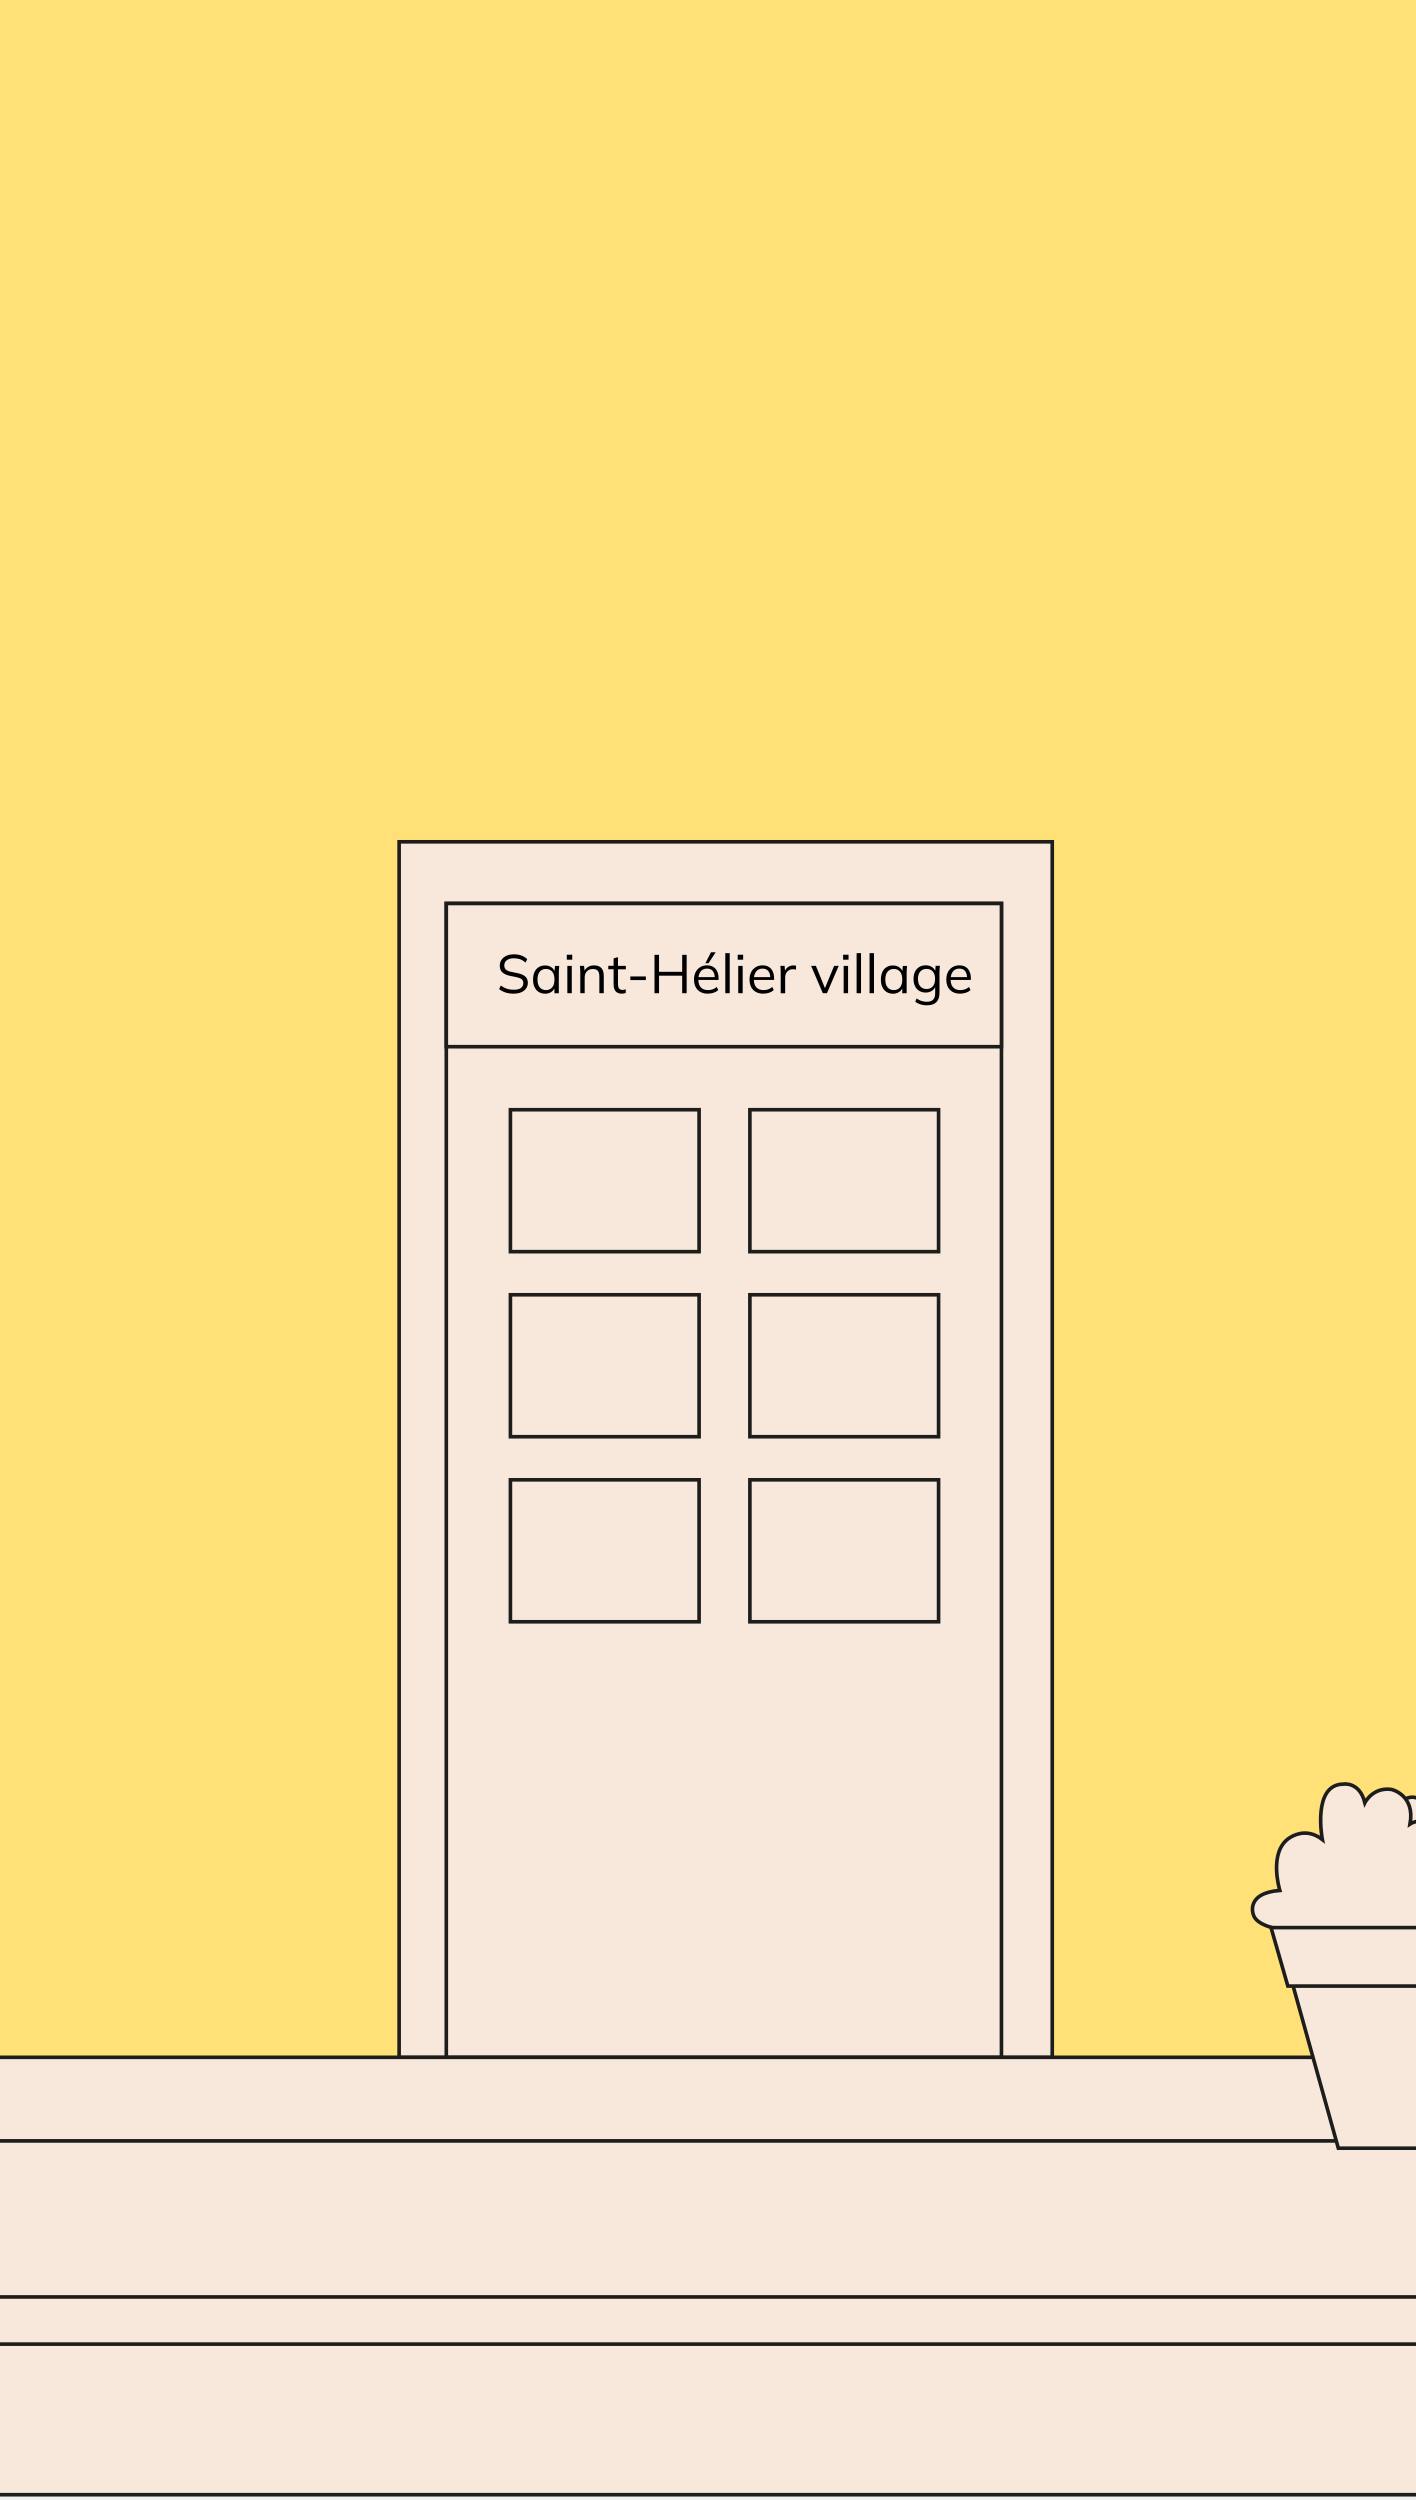
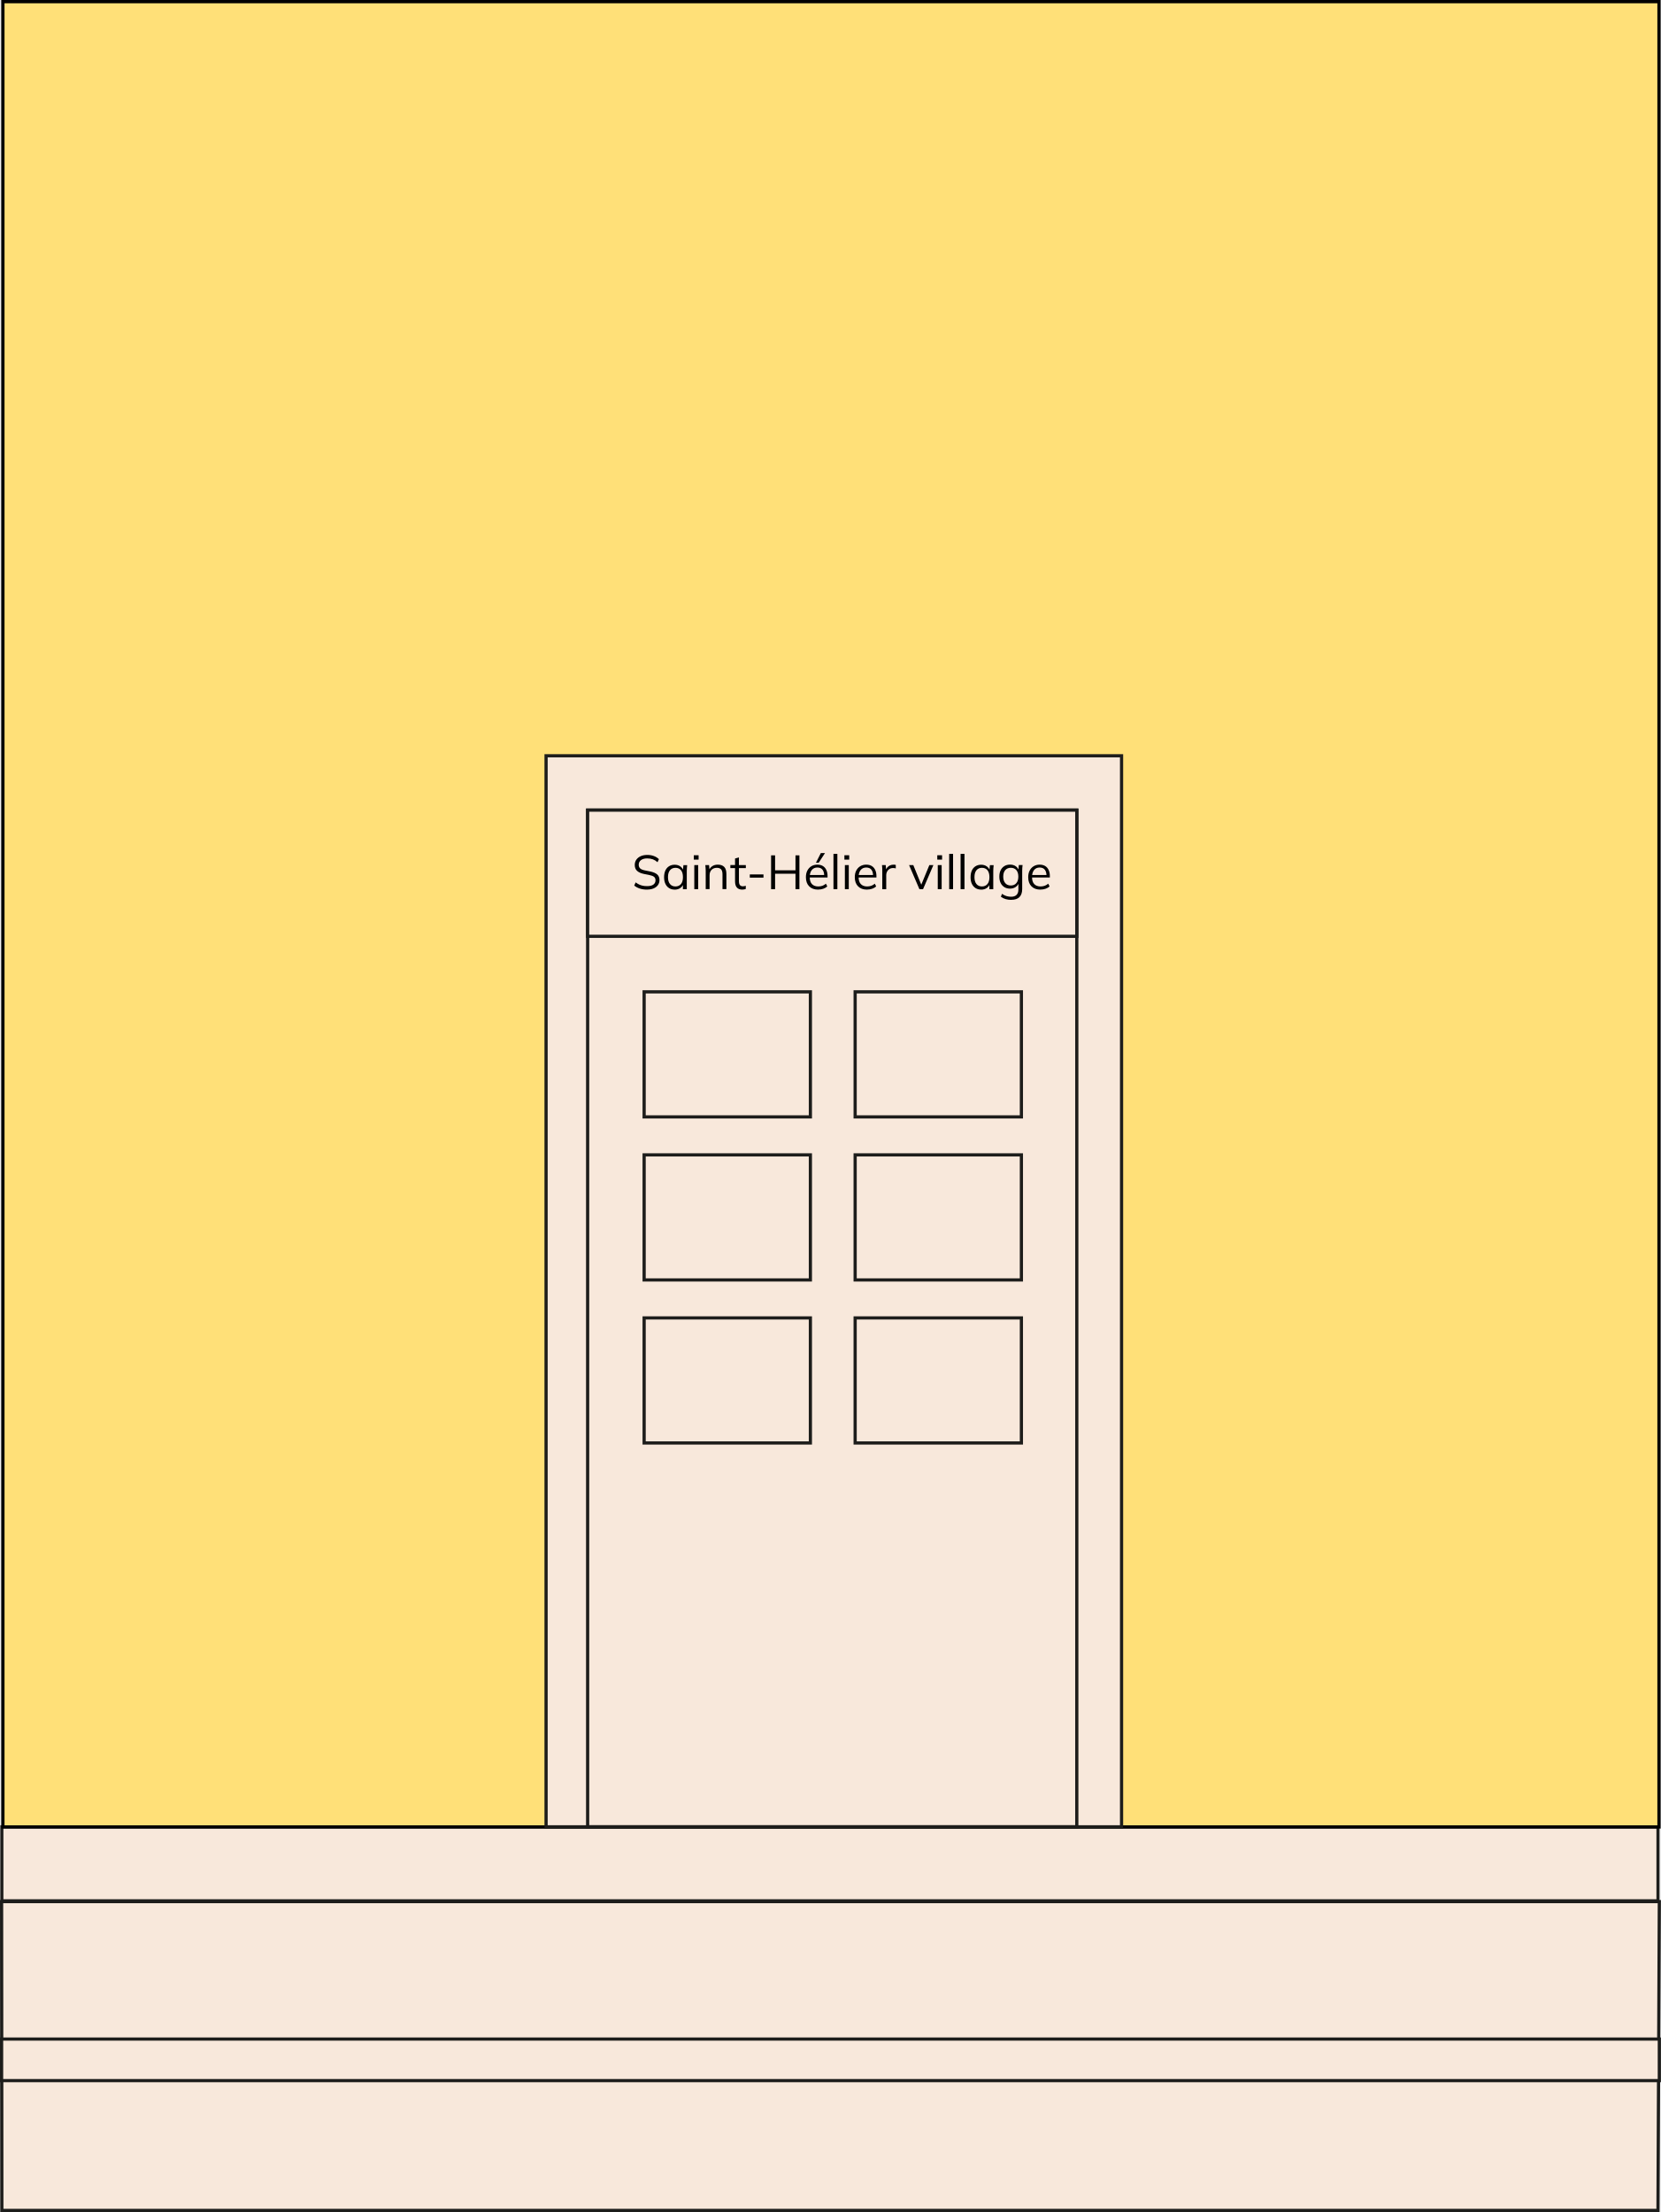
- <svg xmlns="http://www.w3.org/2000/svg" width="390" height="689" viewBox="0 0 390 689" fill="none">
-   <g clip-path="url(#clip0_666_451)">
-     <path d="M395 183H-7V591H395V183Z" fill="#FFE178" stroke="black" stroke-width="0.75" stroke-miterlimit="10" />
-     <path d="M290 232H110V567.05H290V232Z" fill="#F8E8DB" stroke="#1D1D1B" stroke-miterlimit="10" />
-     <path d="M276 248.99H123V567.02H276V248.99Z" fill="#F8E8DB" stroke="#1D1D1B" stroke-miterlimit="10" />
-     <path d="M389 567H-7V592H389V567Z" fill="#F8E8DB" stroke="#1D1D1B" stroke-miterlimit="10" />
-     <path d="M192.67 305.84H140.67V344.96H192.67V305.84Z" fill="#F8E8DB" stroke="#1D1D1B" stroke-miterlimit="10" />
-     <path d="M258.67 305.84H206.67V344.96H258.67V305.84Z" fill="#F8E8DB" stroke="#1D1D1B" stroke-miterlimit="10" />
-     <path d="M192.67 356.84H140.67V395.96H192.67V356.84Z" fill="#F8E8DB" stroke="#1D1D1B" stroke-miterlimit="10" />
-     <path d="M258.67 356.84H206.67V395.96H258.67V356.84Z" fill="#F8E8DB" stroke="#1D1D1B" stroke-miterlimit="10" />
-     <path d="M192.67 407.84H140.67V446.96H192.67V407.84Z" fill="#F8E8DB" stroke="#1D1D1B" stroke-miterlimit="10" />
-     <path d="M258.67 407.84H206.67V446.96H258.67V407.84Z" fill="#F8E8DB" stroke="#1D1D1B" stroke-miterlimit="10" />
-     <path d="M276 249H123V288.47H276V249Z" fill="#F8E8DB" stroke="#1D1D1B" stroke-miterlimit="10" />
-     <path d="M141.6 273.86C140.75 273.86 139.99 273.75 139.32 273.53C138.65 273.31 138.07 273 137.57 272.59L138.02 271.6C138.37 271.86 138.72 272.08 139.08 272.25C139.44 272.42 139.82 272.56 140.23 272.64C140.64 272.73 141.1 272.77 141.61 272.77C142.5 272.77 143.16 272.6 143.59 272.27C144.02 271.94 144.23 271.5 144.23 270.95C144.23 270.48 144.08 270.12 143.78 269.87C143.48 269.62 142.95 269.42 142.2 269.27L140.62 268.96C139.65 268.76 138.93 268.43 138.45 267.98C137.97 267.53 137.74 266.92 137.74 266.15C137.74 265.52 137.9 264.97 138.23 264.5C138.56 264.03 139.01 263.67 139.6 263.4C140.19 263.14 140.87 263.01 141.65 263.01C142.43 263.01 143.08 263.12 143.7 263.35C144.32 263.57 144.85 263.9 145.29 264.33L144.86 265.29C144.39 264.87 143.9 264.57 143.38 264.38C142.86 264.2 142.28 264.1 141.63 264.1C140.81 264.1 140.16 264.28 139.69 264.63C139.22 264.98 138.98 265.47 138.98 266.08C138.98 266.57 139.13 266.95 139.43 267.23C139.73 267.51 140.22 267.71 140.91 267.85L142.5 268.17C143.52 268.38 144.27 268.69 144.75 269.11C145.23 269.53 145.47 270.12 145.47 270.88C145.47 271.46 145.31 271.97 145 272.42C144.68 272.87 144.24 273.22 143.66 273.47C143.08 273.72 142.39 273.85 141.59 273.85L141.6 273.86Z" fill="black" />
-     <path d="M150.23 273.86C149.56 273.86 148.98 273.7 148.48 273.39C147.98 273.08 147.59 272.63 147.32 272.05C147.04 271.47 146.91 270.77 146.91 269.97C146.91 269.17 147.05 268.45 147.32 267.87C147.59 267.29 147.98 266.85 148.48 266.54C148.98 266.23 149.56 266.08 150.23 266.08C150.9 266.08 151.5 266.25 151.99 266.6C152.48 266.95 152.81 267.41 152.97 268H152.79L152.96 266.21H154.13C154.1 266.5 154.07 266.79 154.05 267.09C154.03 267.38 154.01 267.67 154.01 267.95V273.74H152.8V271.97H152.97C152.81 272.56 152.48 273.02 151.98 273.36C151.48 273.7 150.9 273.87 150.24 273.87L150.23 273.86ZM150.47 272.87C151.19 272.87 151.76 272.62 152.18 272.13C152.6 271.64 152.81 270.91 152.81 269.96C152.81 269.01 152.6 268.27 152.18 267.78C151.76 267.29 151.19 267.04 150.47 267.04C149.75 267.04 149.19 267.29 148.77 267.78C148.34 268.28 148.13 269 148.13 269.96C148.13 270.92 148.34 271.63 148.77 272.13C149.19 272.63 149.76 272.87 150.47 272.87Z" fill="black" />
-     <path d="M156.21 264.49V263.12H157.71V264.49H156.21ZM156.36 273.73V266.2H157.58V273.73H156.36Z" fill="black" />
-     <path d="M159.93 273.73V267.94C159.93 267.66 159.92 267.37 159.89 267.08C159.86 266.79 159.84 266.49 159.81 266.2H160.98L161.13 267.85H160.95C161.17 267.27 161.52 266.83 162.01 266.52C162.49 266.21 163.06 266.06 163.7 266.06C164.59 266.06 165.26 266.3 165.72 266.77C166.18 267.24 166.4 267.99 166.4 269.01V273.72H165.18V269.09C165.18 268.38 165.04 267.86 164.75 267.54C164.46 267.22 164.02 267.05 163.42 267.05C162.72 267.05 162.17 267.26 161.75 267.69C161.34 268.12 161.14 268.69 161.14 269.42V273.72H159.92L159.93 273.73Z" fill="black" />
-     <path d="M171.39 273.86C170.65 273.86 170.08 273.65 169.69 273.22C169.3 272.8 169.11 272.15 169.11 271.29V267.13H167.64V266.18H169.11V264.13L170.32 263.79V266.19H172.48V267.14H170.32V271.16C170.32 271.76 170.42 272.19 170.63 272.44C170.84 272.69 171.14 272.82 171.55 272.82C171.74 272.82 171.91 272.8 172.06 272.77C172.21 272.73 172.35 272.69 172.46 272.64V273.66C172.32 273.72 172.15 273.77 171.96 273.8C171.77 273.83 171.57 273.85 171.38 273.85L171.39 273.86Z" fill="black" />
-     <path d="M173.72 270.11V269.11H178V270.11H173.72Z" fill="black" />
-     <path d="M180.38 273.73V263.15H181.63V267.83H188.01V263.15H189.24V273.73H188.01V268.9H181.63V273.73H180.38Z" fill="black" />
-     <path d="M195.08 273.86C193.9 273.86 192.97 273.52 192.29 272.83C191.61 272.15 191.27 271.19 191.27 269.97C191.27 269.18 191.42 268.49 191.72 267.91C192.02 267.33 192.44 266.87 192.98 266.54C193.52 266.22 194.14 266.05 194.84 266.05C195.54 266.05 196.11 266.2 196.58 266.48C197.05 266.77 197.41 267.18 197.66 267.72C197.91 268.26 198.04 268.89 198.04 269.62V270.07H192.21V269.3H197.25L196.99 269.5C196.99 268.7 196.81 268.08 196.45 267.62C196.09 267.17 195.56 266.95 194.85 266.95C194.1 266.95 193.52 267.21 193.1 267.74C192.68 268.27 192.47 268.97 192.47 269.86V270C192.47 270.94 192.7 271.65 193.17 272.14C193.63 272.62 194.29 272.87 195.13 272.87C195.58 272.87 196 272.8 196.4 272.67C196.8 272.54 197.17 272.31 197.53 272L197.95 272.85C197.62 273.17 197.2 273.42 196.7 273.59C196.19 273.76 195.66 273.85 195.1 273.85L195.08 273.86ZM194.4 265.47L195.94 262.44H197.24L195.26 265.47H194.39H194.4Z" fill="black" />
-     <path d="M199.89 273.73V262.69H201.11V273.73H199.89Z" fill="black" />
-     <path d="M203.31 264.49V263.12H204.81V264.49H203.31ZM203.46 273.73V266.2H204.68V273.73H203.46Z" fill="black" />
-     <path d="M210.38 273.86C209.2 273.86 208.27 273.52 207.59 272.83C206.91 272.15 206.57 271.19 206.57 269.97C206.57 269.18 206.72 268.49 207.02 267.91C207.32 267.33 207.74 266.87 208.28 266.54C208.82 266.22 209.44 266.05 210.14 266.05C210.84 266.05 211.41 266.2 211.88 266.48C212.35 266.77 212.71 267.18 212.96 267.72C213.21 268.26 213.34 268.89 213.34 269.62V270.07H207.51V269.3H212.55L212.29 269.5C212.29 268.7 212.11 268.08 211.75 267.62C211.39 267.17 210.86 266.95 210.15 266.95C209.4 266.95 208.82 267.21 208.4 267.74C207.98 268.27 207.77 268.97 207.77 269.86V270C207.77 270.94 208 271.65 208.47 272.14C208.93 272.62 209.59 272.87 210.43 272.87C210.88 272.87 211.3 272.8 211.7 272.67C212.1 272.54 212.47 272.31 212.83 272L213.25 272.85C212.92 273.17 212.5 273.42 212 273.59C211.49 273.76 210.96 273.85 210.4 273.85L210.38 273.86Z" fill="black" />
-     <path d="M215.16 273.73V268.02C215.16 267.72 215.16 267.41 215.14 267.1C215.12 266.79 215.1 266.49 215.07 266.2H216.24L216.39 268.03L216.18 268.05C216.28 267.6 216.46 267.23 216.71 266.94C216.96 266.65 217.25 266.43 217.59 266.29C217.93 266.14 218.29 266.07 218.66 266.07C218.81 266.07 218.94 266.07 219.06 266.08C219.17 266.09 219.28 266.12 219.38 266.16V267.24C219.21 267.19 219.08 267.16 218.95 267.14C218.83 267.13 218.68 267.12 218.52 267.12C218.08 267.12 217.7 267.23 217.37 267.44C217.04 267.65 216.8 267.92 216.64 268.25C216.48 268.58 216.39 268.93 216.39 269.3V273.74H215.16V273.73Z" fill="black" />
-     <path d="M226.77 273.73L223.54 266.2H224.86L227.56 272.83H227.15L229.88 266.2H231.14L227.91 273.73H226.76H226.77Z" fill="black" />
-     <path d="M232.36 264.49V263.12H233.86V264.49H232.36ZM232.51 273.73V266.2H233.73V273.73H232.51Z" fill="black" />
-     <path d="M236.08 273.73V262.69H237.3V273.73H236.08Z" fill="black" />
-     <path d="M239.65 273.73V262.69H240.87V273.73H239.65Z" fill="black" />
-     <path d="M246.09 273.86C245.42 273.86 244.84 273.7 244.34 273.39C243.84 273.08 243.45 272.63 243.18 272.05C242.9 271.47 242.77 270.77 242.77 269.97C242.77 269.17 242.91 268.45 243.18 267.87C243.45 267.29 243.84 266.85 244.34 266.54C244.84 266.23 245.42 266.08 246.09 266.08C246.76 266.08 247.36 266.25 247.85 266.6C248.34 266.95 248.67 267.41 248.83 268H248.65L248.82 266.21H249.99C249.96 266.5 249.93 266.79 249.91 267.09C249.89 267.38 249.87 267.67 249.87 267.95V273.74H248.66V271.97H248.83C248.67 272.56 248.34 273.02 247.84 273.36C247.34 273.7 246.76 273.87 246.1 273.87L246.09 273.86ZM246.33 272.87C247.05 272.87 247.62 272.62 248.04 272.13C248.46 271.64 248.67 270.91 248.67 269.96C248.67 269.01 248.46 268.27 248.04 267.78C247.62 267.29 247.05 267.04 246.33 267.04C245.61 267.04 245.05 267.29 244.63 267.78C244.2 268.28 243.99 269 243.99 269.96C243.99 270.92 244.2 271.63 244.63 272.13C245.05 272.63 245.62 272.87 246.33 272.87Z" fill="black" />
-     <path d="M255.54 277.07C254.89 277.07 254.29 276.99 253.74 276.83C253.19 276.67 252.7 276.42 252.25 276.09L252.61 275.17C252.92 275.39 253.23 275.56 253.53 275.7C253.83 275.83 254.14 275.93 254.46 275.99C254.78 276.05 255.12 276.09 255.48 276.09C256.22 276.09 256.78 275.89 257.16 275.51C257.54 275.12 257.73 274.56 257.73 273.84V271.63H257.88C257.72 272.22 257.39 272.69 256.89 273.03C256.39 273.37 255.81 273.55 255.14 273.55C254.47 273.55 253.85 273.4 253.35 273.09C252.85 272.78 252.45 272.35 252.18 271.78C251.9 271.22 251.77 270.55 251.77 269.78C251.77 269.01 251.91 268.36 252.18 267.8C252.45 267.24 252.85 266.81 253.35 266.5C253.85 266.19 254.45 266.04 255.14 266.04C255.83 266.04 256.41 266.21 256.9 266.55C257.4 266.89 257.72 267.36 257.88 267.96L257.73 267.81L257.86 266.17H259.04C259 266.46 258.97 266.75 258.95 267.05C258.93 267.34 258.92 267.63 258.92 267.91V273.66C258.92 274.78 258.63 275.62 258.06 276.2C257.48 276.77 256.64 277.05 255.53 277.05L255.54 277.07ZM255.36 272.57C256.09 272.57 256.66 272.33 257.08 271.84C257.5 271.36 257.71 270.67 257.71 269.79C257.71 268.91 257.5 268.23 257.08 267.75C256.66 267.27 256.08 267.03 255.36 267.03C254.64 267.03 254.06 267.27 253.63 267.75C253.2 268.23 252.99 268.91 252.99 269.79C252.99 270.67 253.2 271.35 253.63 271.84C254.06 272.33 254.63 272.57 255.36 272.57Z" fill="black" />
-     <path d="M264.61 273.86C263.43 273.86 262.5 273.52 261.82 272.83C261.14 272.15 260.8 271.19 260.8 269.97C260.8 269.18 260.95 268.49 261.25 267.91C261.55 267.33 261.97 266.87 262.51 266.54C263.05 266.22 263.67 266.05 264.37 266.05C265.07 266.05 265.64 266.2 266.11 266.48C266.58 266.77 266.94 267.18 267.19 267.72C267.44 268.26 267.57 268.89 267.57 269.62V270.07H261.74V269.3H266.78L266.52 269.5C266.52 268.7 266.34 268.08 265.98 267.62C265.62 267.17 265.09 266.95 264.38 266.95C263.63 266.95 263.05 267.21 262.63 267.74C262.21 268.27 262 268.97 262 269.86V270C262 270.94 262.23 271.65 262.7 272.14C263.16 272.62 263.82 272.87 264.66 272.87C265.11 272.87 265.53 272.8 265.93 272.67C266.33 272.54 266.7 272.31 267.06 272L267.48 272.85C267.15 273.17 266.73 273.42 266.23 273.59C265.72 273.76 265.19 273.85 264.63 273.85L264.61 273.86Z" fill="black" />
-     <path d="M779 590.04H-1946.5V687.54H779V590.04Z" fill="#F8E8DB" stroke="#1D1D1B" stroke-width="1.01" stroke-miterlimit="10" />
-     <path d="M778.06 566.56H389.06V591.26H778.06V566.56Z" fill="#FBF2EB" stroke="#1D1D1B" stroke-miterlimit="10" />
-     <path d="M393.74 499.03C393.74 499.03 396.67 493.9 403.99 495.37C405.6 495.69 407.65 498.3 405.45 500.5C405.45 500.5 411.31 499.77 415.7 500.5C418.12 500.9 423.76 503.43 420.09 509.29C420.09 509.29 428.68 507.56 431.81 514.42C433.17 517.4 432.54 523.21 425.95 526.14C425.95 526.14 431.08 530.53 419.36 532C419.36 532 399.59 537.86 387.14 532.73C387.14 532.73 377.24 505.28 384.94 497.58C390.8 491.72 393.73 499.04 393.73 499.04L393.74 499.03Z" fill="#F8E8DB" stroke="#1D1D1B" stroke-miterlimit="10" />
-     <path d="M366.64 532.72C366.64 532.72 346.87 533.45 345.4 527.59C345.4 527.59 343.2 521.73 352.72 521C352.72 521 349.35 510.09 355.65 506.35C357.44 505.29 360.78 504.15 364.44 506.98C364.44 506.98 361.51 491.7 370.3 491.7C370.3 491.7 374.69 490.97 376.16 496.83C376.16 496.83 378.36 492.44 383.48 493.17C383.48 493.17 390.07 494.63 388.61 502.69C388.61 502.69 390.81 501.23 394.47 501.96C394.47 501.96 403.26 504.16 398.86 511.48C398.86 511.48 416.44 510.75 406.92 523.2C406.92 523.2 412.78 526.86 405.46 532.72C405.46 532.72 394.47 535.1 383.12 535.01L366.64 532.72Z" fill="#F8E8DB" stroke="#1D1D1B" stroke-miterlimit="10" />
-     <path d="M356.39 547.36L368.84 592.04H405.38L416.53 547.36H418.67L423.04 531.25H350.3L354.93 547.36H356.39Z" fill="#F8E8DB" stroke="#1D1D1B" stroke-miterlimit="10" />
-     <path d="M416.53 547.36H356.76" stroke="#1D1D1B" stroke-miterlimit="10" />
-     <path d="M779 633.04H-1947.5V646.04H779V633.04Z" fill="#F8E8DB" stroke="#1D1D1B" stroke-miterlimit="10" />
-   </g>
-   <rect x="-7" y="-2" width="400" height="205" fill="#FFE178" />
+ <svg xmlns="http://www.w3.org/2000/svg" id="Calque_1" viewBox="0 0 519.5 691.96">
  <defs>
-     <clipPath id="clip0_666_451">
-       <rect width="2727.5" height="505.04" fill="white" transform="translate(-1948 183)" />
-     </clipPath>
+     <style>.cls-1{fill:#ffe078;stroke:#000;stroke-width:1.02px;}.cls-1,.cls-2,.cls-3,.cls-4{stroke-miterlimit:10;}.cls-2{stroke-width:.97px;}.cls-2,.cls-3,.cls-4{fill:#f8e8db;stroke:#1d1d1b;}.cls-3{stroke-width:1px;}.cls-5{stroke-width:0px;}</style>
  </defs>
+   <polygon class="cls-3" points="518.58 691.46 .58 691.46 .5 594.86 519 594.86 518.58 691.46" />
+   <rect class="cls-4" x=".5" y="637.86" width="518.5" height="13" />
+   <rect class="cls-2" x=".58" y="571.46" width="518" height="23.15" />
+   <rect class="cls-1" x=".9" y=".51" width="518" height="571" />
+   <rect class="cls-3" x="170.8" y="236.42" width="180" height="335.05" />
+   <rect class="cls-3" x="183.8" y="253.41" width="153" height="318.03" />
+   <rect class="cls-3" x="201.47" y="310.27" width="52" height="39.12" />
+   <rect class="cls-3" x="267.47" y="310.27" width="52" height="39.12" />
+   <rect class="cls-3" x="201.47" y="361.27" width="52" height="39.12" />
+   <rect class="cls-3" x="267.47" y="361.27" width="52" height="39.12" />
+   <rect class="cls-3" x="201.47" y="412.27" width="52" height="39.12" />
+   <rect class="cls-3" x="267.47" y="412.27" width="52" height="39.12" />
+   <rect class="cls-3" x="183.8" y="253.43" width="153" height="39.47" />
+   <path class="cls-5" d="M202.4,278.29c-.85,0-1.61-.11-2.28-.33s-1.25-.53-1.75-.94l.45-.99c.35.26.7.48,1.06.65.36.17.74.31,1.15.39.41.09.87.13,1.38.13.89,0,1.55-.17,1.98-.5s.64-.77.64-1.32c0-.47-.15-.83-.45-1.08-.3-.25-.83-.45-1.58-.6l-1.58-.31c-.97-.2-1.69-.53-2.17-.98-.48-.45-.71-1.06-.71-1.83,0-.63.16-1.18.49-1.65.33-.47.78-.83,1.37-1.1.59-.26,1.27-.39,2.05-.39s1.43.11,2.05.34c.62.22,1.15.55,1.59.98l-.43.96c-.47-.42-.96-.72-1.48-.91-.52-.18-1.1-.28-1.75-.28-.82,0-1.47.18-1.94.53-.47.35-.71.84-.71,1.45,0,.49.15.87.45,1.15.3.28.79.48,1.48.62l1.59.32c1.02.21,1.77.52,2.25.94.48.42.72,1.01.72,1.77,0,.58-.16,1.09-.47,1.54-.32.45-.76.8-1.34,1.05s-1.27.38-2.07.38Z" />
+   <path class="cls-5" d="M211.03,278.29c-.67,0-1.25-.16-1.75-.47-.5-.31-.89-.76-1.16-1.34-.28-.58-.41-1.28-.41-2.08s.14-1.52.41-2.1c.27-.58.66-1.02,1.16-1.33.5-.31,1.08-.46,1.75-.46s1.27.17,1.76.52.82.81.98,1.4h-.18l.17-1.79h1.17c-.03.29-.06.58-.08.88-.02.29-.04.58-.04.86v5.79h-1.21v-1.77h.17c-.16.59-.49,1.05-.99,1.39s-1.08.51-1.74.51ZM211.27,277.3c.72,0,1.29-.25,1.71-.74s.63-1.22.63-2.17-.21-1.69-.63-2.18-.99-.74-1.71-.74-1.28.25-1.7.74c-.43.5-.64,1.22-.64,2.18s.21,1.67.64,2.17c.42.5.99.74,1.7.74Z" />
+   <path class="cls-5" d="M217.01,268.91v-1.37h1.5v1.37h-1.5ZM217.16,278.15v-7.53h1.22v7.53h-1.22Z" />
+   <path class="cls-5" d="M220.73,278.15v-5.79c0-.28-.01-.57-.04-.86-.03-.29-.05-.59-.08-.88h1.17l.15,1.65h-.18c.22-.58.57-1.02,1.06-1.33.48-.31,1.05-.46,1.69-.46.89,0,1.56.24,2.02.71.46.47.68,1.22.68,2.24v4.71h-1.22v-4.63c0-.71-.14-1.23-.43-1.55s-.73-.49-1.33-.49c-.7,0-1.25.21-1.67.64-.41.43-.61,1-.61,1.73v4.3h-1.22Z" />
+   <path class="cls-5" d="M232.19,278.29c-.74,0-1.31-.21-1.7-.64-.39-.42-.58-1.07-.58-1.93v-4.16h-1.47v-.95h1.47v-2.05l1.21-.34v2.4h2.16v.95h-2.16v4.02c0,.6.1,1.03.31,1.28s.51.38.92.38c.19,0,.36-.02.51-.05.15-.04.29-.08.4-.13v1.02c-.14.06-.31.11-.5.14s-.39.05-.58.05Z" />
+   <path class="cls-5" d="M234.52,274.54v-1h4.28v1h-4.28Z" />
+   <path class="cls-5" d="M241.18,278.15v-10.58h1.25v4.68h6.38v-4.68h1.23v10.58h-1.23v-4.83h-6.38v4.83h-1.25Z" />
+   <path class="cls-5" d="M255.88,278.29c-1.18,0-2.11-.34-2.79-1.03-.68-.68-1.02-1.64-1.02-2.86,0-.79.15-1.48.45-2.06s.72-1.04,1.26-1.37c.54-.32,1.16-.49,1.86-.49s1.27.15,1.74.43c.47.29.83.7,1.08,1.24.25.54.38,1.17.38,1.9v.45h-5.83v-.77h5.04l-.26.2c0-.8-.18-1.42-.54-1.88-.36-.45-.89-.67-1.6-.67-.75,0-1.33.26-1.75.79s-.63,1.23-.63,2.12v.14c0,.94.23,1.65.7,2.14.46.48,1.12.73,1.96.73.45,0,.87-.07,1.27-.2.4-.13.77-.36,1.13-.67l.42.85c-.33.32-.75.57-1.25.74-.51.17-1.04.26-1.6.26ZM255.2,269.89l1.54-3.03h1.3l-1.98,3.03h-.87Z" />
+   <path class="cls-5" d="M260.69,278.15v-11.04h1.22v11.04h-1.22Z" />
+   <path class="cls-5" d="M264.11,268.91v-1.37h1.5v1.37h-1.5ZM264.26,278.15v-7.53h1.22v7.53h-1.22Z" />
+   <path class="cls-5" d="M271.17,278.29c-1.18,0-2.11-.34-2.79-1.03-.68-.68-1.02-1.64-1.02-2.86,0-.79.15-1.48.45-2.06s.72-1.04,1.26-1.37c.54-.32,1.16-.49,1.86-.49s1.27.15,1.74.43c.47.29.83.7,1.08,1.24.25.54.38,1.17.38,1.9v.45h-5.83v-.77h5.04l-.26.2c0-.8-.18-1.42-.54-1.88-.36-.45-.89-.67-1.6-.67-.75,0-1.33.26-1.75.79s-.63,1.23-.63,2.12v.14c0,.94.23,1.65.7,2.14.46.48,1.12.73,1.96.73.45,0,.87-.07,1.27-.2.4-.13.77-.36,1.13-.67l.42.85c-.33.32-.75.57-1.25.74-.51.17-1.04.26-1.6.26Z" />
+   <path class="cls-5" d="M275.96,278.15v-5.71c0-.3,0-.61-.02-.92-.02-.31-.04-.61-.07-.9h1.17l.15,1.83-.21.02c.1-.45.28-.82.53-1.11s.54-.51.88-.65c.34-.15.7-.22,1.07-.22.15,0,.28,0,.4.01.11.01.22.04.32.08v1.08c-.17-.05-.3-.08-.43-.1-.12-.01-.27-.02-.43-.02-.44,0-.82.11-1.15.32s-.57.48-.73.81-.25.68-.25,1.05v4.44h-1.23Z" />
+   <path class="cls-5" d="M287.57,278.15l-3.23-7.53h1.32l2.7,6.63h-.41l2.73-6.63h1.26l-3.23,7.53h-1.15Z" />
+   <path class="cls-5" d="M293.16,268.91v-1.37h1.5v1.37h-1.5ZM293.31,278.15v-7.53h1.22v7.53h-1.22Z" />
+   <path class="cls-5" d="M296.88,278.15v-11.04h1.22v11.04h-1.22Z" />
+   <path class="cls-5" d="M300.45,278.15v-11.04h1.22v11.04h-1.22Z" />
+   <path class="cls-5" d="M306.89,278.29c-.67,0-1.25-.16-1.75-.47-.5-.31-.89-.76-1.16-1.34-.28-.58-.41-1.28-.41-2.08s.14-1.52.41-2.1c.27-.58.66-1.02,1.16-1.33.5-.31,1.08-.46,1.75-.46s1.27.17,1.76.52.82.81.98,1.4h-.18l.17-1.79h1.17c-.03.29-.06.58-.08.88-.02.29-.04.58-.04.86v5.79h-1.21v-1.77h.17c-.16.59-.49,1.05-.99,1.39s-1.08.51-1.74.51ZM307.13,277.3c.72,0,1.29-.25,1.71-.74s.63-1.22.63-2.17-.21-1.69-.63-2.18-.99-.74-1.71-.74-1.28.25-1.7.74c-.43.5-.64,1.22-.64,2.18s.21,1.67.64,2.17c.42.5.99.74,1.7.74Z" />
+   <path class="cls-5" d="M316.34,281.5c-.65,0-1.25-.08-1.8-.24-.55-.16-1.04-.41-1.49-.74l.36-.92c.31.22.62.39.92.53.3.13.61.23.93.29s.66.1,1.02.1c.74,0,1.3-.2,1.68-.58.38-.39.57-.95.57-1.67v-2.21h.15c-.16.59-.49,1.06-.99,1.4s-1.08.52-1.75.52-1.29-.15-1.79-.46c-.5-.31-.9-.74-1.17-1.31-.28-.56-.41-1.23-.41-2s.14-1.42.41-1.98c.27-.56.67-.99,1.17-1.3.5-.31,1.1-.46,1.79-.46s1.27.17,1.76.51c.5.34.82.81.98,1.41l-.15-.15.13-1.64h1.18c-.04.29-.07.58-.09.88-.02.29-.03.58-.03.86v5.75c0,1.12-.29,1.96-.86,2.54-.58.57-1.42.85-2.53.85ZM316.16,277c.73,0,1.3-.24,1.72-.73.42-.48.63-1.17.63-2.05s-.21-1.56-.63-2.04c-.42-.48-1-.72-1.72-.72s-1.3.24-1.73.72c-.43.48-.64,1.16-.64,2.04s.21,1.56.64,2.05c.43.49,1,.73,1.73.73Z" />
+   <path class="cls-5" d="M325.41,278.29c-1.18,0-2.11-.34-2.79-1.03-.68-.68-1.02-1.64-1.02-2.86,0-.79.15-1.48.45-2.06s.72-1.04,1.26-1.37c.54-.32,1.16-.49,1.86-.49s1.27.15,1.74.43c.47.29.83.7,1.08,1.24.25.54.38,1.17.38,1.9v.45h-5.83v-.77h5.04l-.26.2c0-.8-.18-1.42-.54-1.88-.36-.45-.89-.67-1.6-.67-.75,0-1.33.26-1.75.79s-.63,1.23-.63,2.12v.14c0,.94.23,1.65.7,2.14.46.48,1.12.73,1.96.73.45,0,.87-.07,1.27-.2.4-.13.77-.36,1.13-.67l.42.85c-.33.32-.75.57-1.25.74-.51.17-1.04.26-1.6.26Z" />
</svg>
